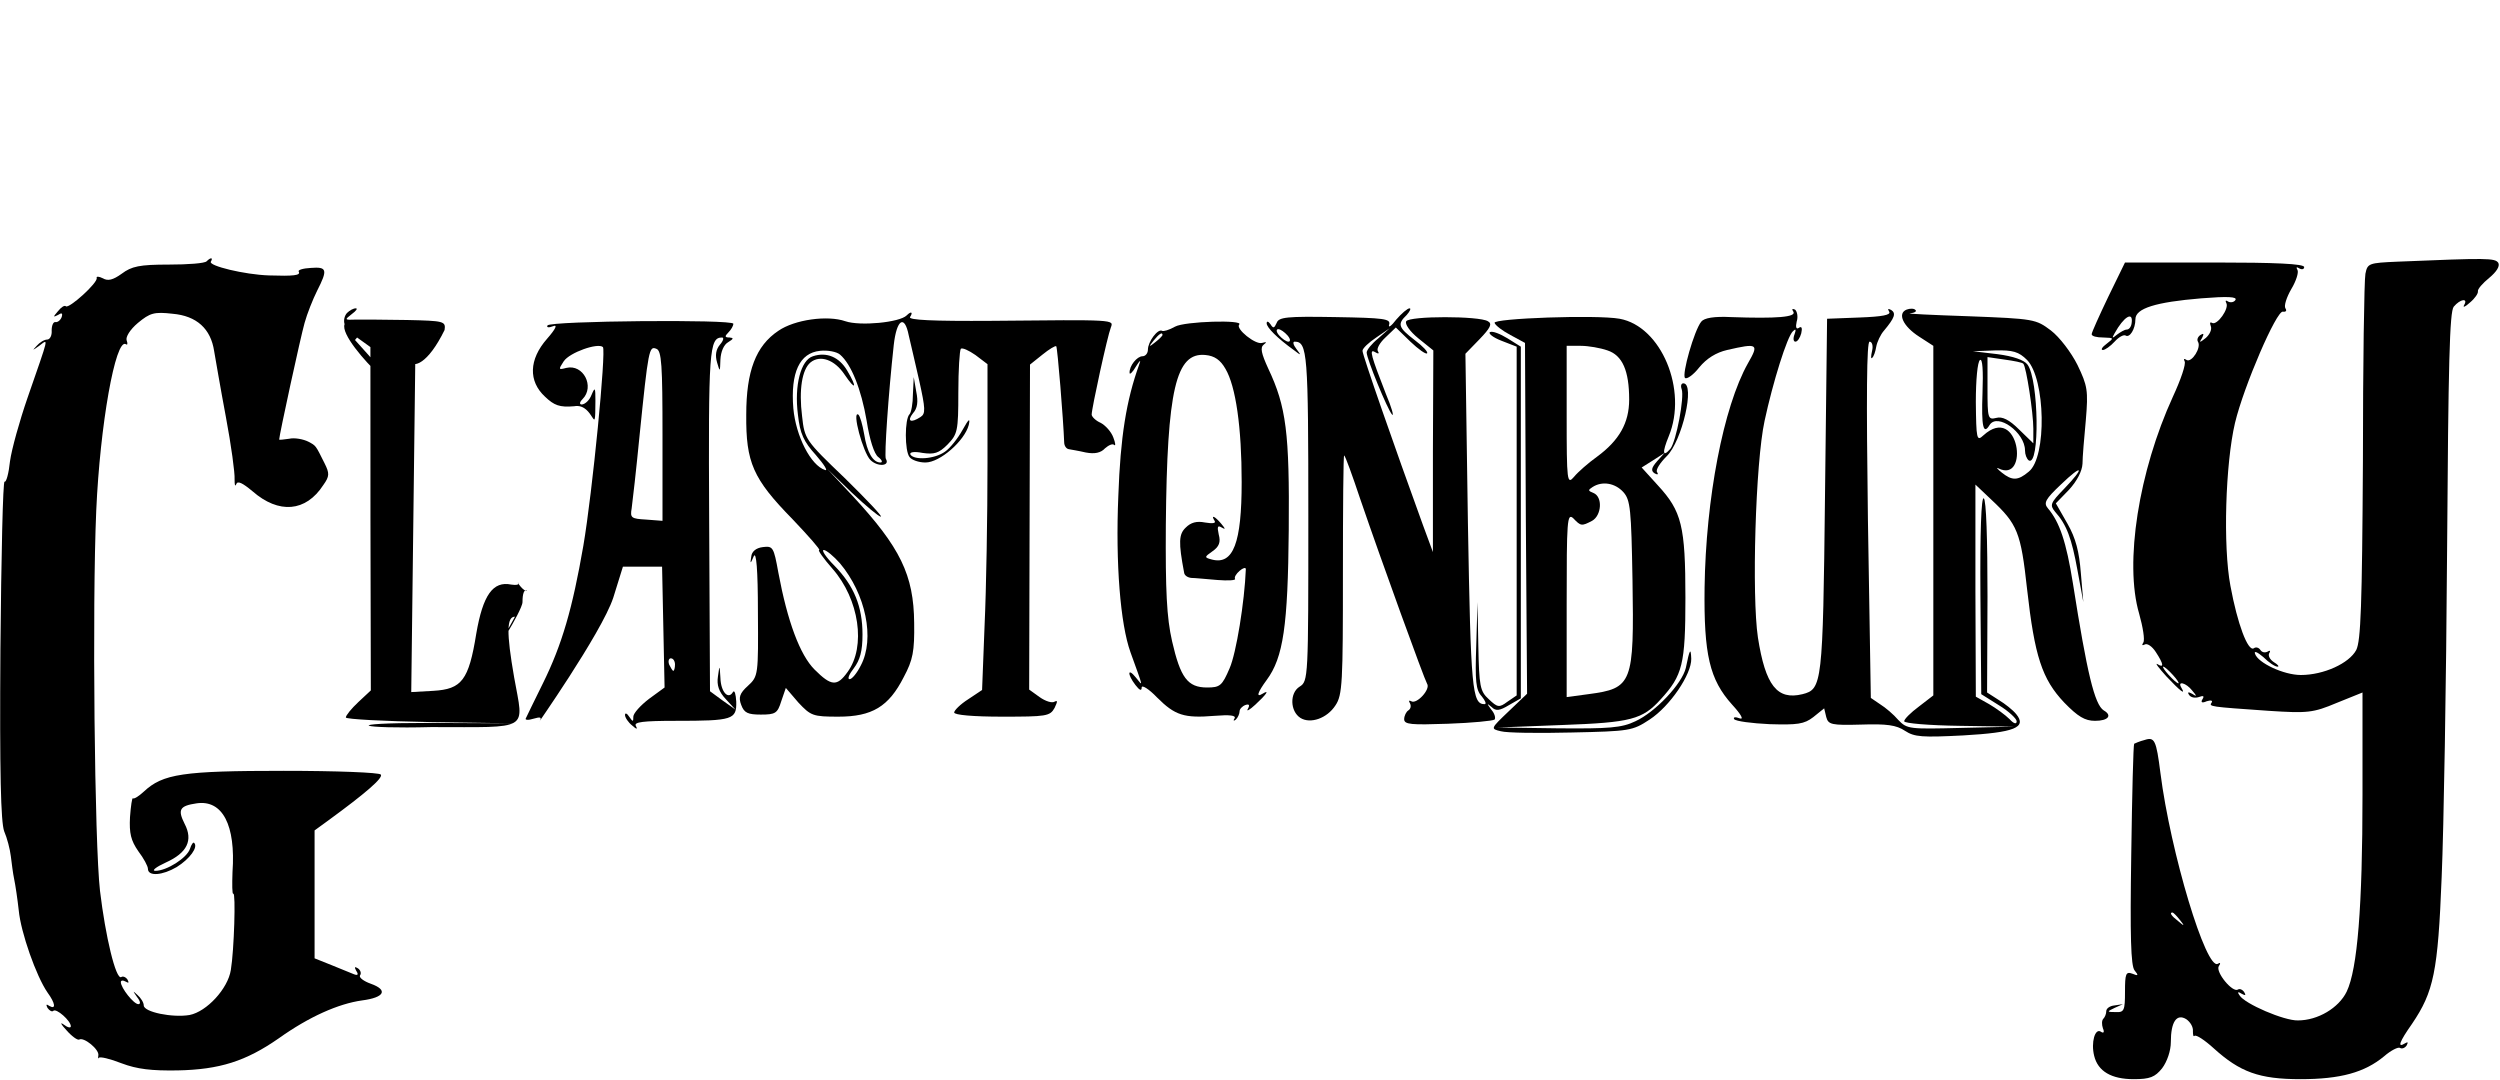
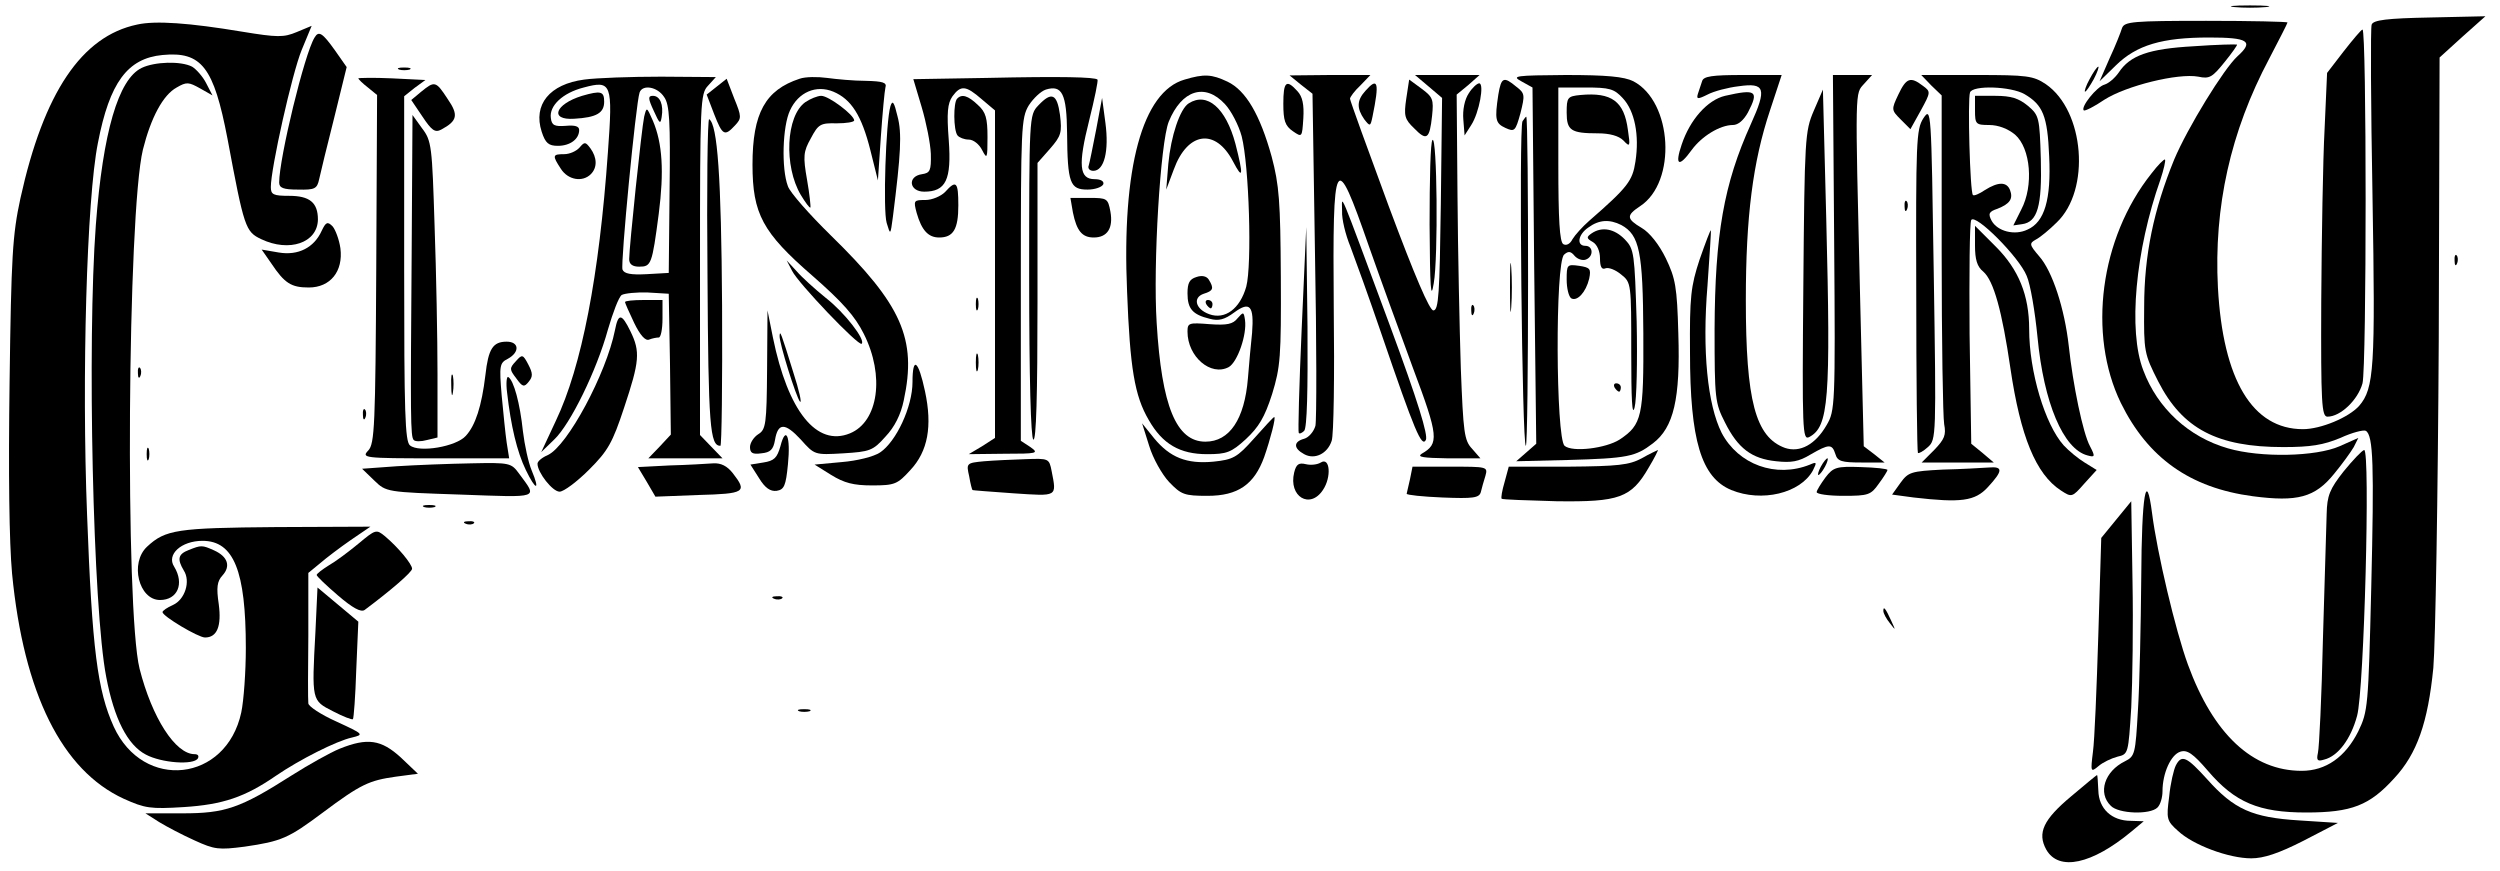
- <svg xmlns="http://www.w3.org/2000/svg" version="1.0" width="600pt" height="259pt" viewBox="0 0 600 259" preserveAspectRatio="xMidYMid meet" id="svg262">
-   <defs id="defs262" />
-   <g transform="translate(0,259) scale(0.1,-0.1)" fill="#000000" stroke="none" id="g262">
-     <path d="m 496,1963 c -4,-5 -45,-8 -91,-8 -70,0 -89,-4 -113,-22 -21,-15 -33,-18 -45,-11 -10,5 -16,5 -15,1 4,-11 -67,-75 -74,-68 -3,3 -11,-2 -19,-12 -12,-14 -12,-15 0,-9 9,6 12,5 9,-5 -3,-8 -10,-13 -15,-12 -5,1 -9,-8 -9,-20 1,-12 -4,-22 -11,-22 -7,0 -18,-7 -25,-15 -11,-12 -11,-12 6,0 23,17 25,28 -28,-125 -19,-55 -38,-123 -42,-152 -3,-29 -9,-51 -13,-49 -4,3 -8,-179 -10,-402 -2,-299 1,-415 9,-437 7,-16 14,-43 16,-60 2,-16 5,-41 8,-55 3,-14 8,-48 11,-75 5,-53 42,-158 69,-197 19,-26 21,-42 4,-32 -7,5 -8,3 -4,-5 5,-7 11,-10 14,-7 7,7 42,-24 42,-37 0,-5 -8,-3 -17,4 -10,7 -7,1 6,-13 13,-15 27,-25 31,-23 11,7 49,-24 46,-38 -1,-6 -1,-9 1,-6 2,4 27,-2 55,-13 37,-14 72,-18 134,-17 101,2 164,22 243,77 73,52 143,83 200,91 54,7 63,25 21,40 -17,6 -29,15 -26,20 4,5 1,13 -5,17 -8,5 -9,3 -4,-6 6,-9 4,-12 -6,-8 -8,3 -32,13 -54,22 l -40,16 v 154 153 l 33,24 c 89,65 132,102 126,110 -3,5 -107,9 -233,9 -242,0 -290,-7 -336,-50 -12,-11 -23,-18 -26,-16 -2,2 -5,-18 -7,-45 -2,-39 2,-56 20,-82 13,-17 23,-36 23,-42 0,-19 35,-16 69,4 32,20 52,48 42,58 -2,3 -7,-4 -10,-14 -7,-22 -56,-53 -83,-53 -10,0 1,9 25,20 51,23 66,53 45,93 -17,34 -12,43 29,49 62,9 94,-52 86,-165 -1,-30 -1,-54 2,-52 6,4 2,-135 -6,-183 -7,-45 -58,-100 -99,-108 -41,-7 -110,7 -110,23 0,7 -7,18 -15,25 -12,11 -12,11 -1,-5 8,-10 9,-17 3,-17 -11,0 -42,39 -42,53 0,4 5,5 12,1 7,-4 8,-3 4,5 -4,6 -11,9 -15,6 -13,-7 -38,98 -51,207 -13,113 -19,682 -9,913 9,204 46,414 71,399 4,-3 5,1 2,9 -3,8 8,26 27,42 29,24 39,27 83,22 58,-5 92,-36 100,-90 3,-17 15,-88 28,-157 13,-69 22,-136 21,-150 0,-14 1,-19 4,-12 3,9 15,3 39,-17 63,-55 128,-50 170,15 15,21 15,28 3,52 -22,44 -20.236,41.92 -39,52 -12,6 -33,10 -46,7 -13,-2 -24,-3 -24,-2 0,10 52,249 61,280 6,22 20,57 30,77 26,51 24,58 -15,55 -19,-1 -32,-5 -29,-9 5,-9 -12,-11 -72,-9 -58,2 -145,23 -139,33 6,10 0,11 -10,1 z" id="path6" />
-     <path d="M5754 1962 c-69 -3 -72 -4 -77 -29 -3 -15 -6 -218 -6 -451 -2 -344 -5 -430 -16 -452 -17 -32 -78 -60 -133 -60 -41 0 -103 29 -110 51 -3 8 6 4 20 -8 13 -13 28 -23 34 -23 5 0 1 5 -9 11 -9 6 -14 15 -11 21 4 6 2 8 -4 4 -6 -3 -13 -2 -17 4 -4 6 -11 8 -16 4 -14 -8 -39 58 -56 150 -18 95 -12 293 11 391 21 88 100 271 115 267 7 -1 10 2 6 8 -4 6 3 27 14 46 12 20 18 40 15 46 -4 7 -2 8 4 4 7 -4 12 -2 12 3 0 8 -70 11 -215 11 l-215 0 -40 -82 c-22 -46 -40 -86 -40 -90 0 -5 12 -8 28 -8 26 -1 26 -1 8 -15 -11 -8 -15 -15 -9 -15 5 0 18 9 28 20 10 11 21 17 26 15 10 -7 24 15 24 39 0 26 49 41 158 50 63 5 87 4 82 -4 -3 -5 -11 -7 -17 -4 -6 4 -8 3 -5 -3 8 -13 -22 -55 -34 -48 -5 3 -6 0 -3 -8 3 -8 -3 -20 -12 -28 -15 -12 -17 -12 -9 0 5 10 4 12 -4 7 -6 -4 -9 -11 -6 -16 9 -14 -15 -51 -27 -44 -6 4 -8 3 -5 -3 4 -6 -9 -44 -28 -85 -82 -179 -117 -399 -81 -521 9 -32 14 -63 10 -69 -4 -6 -3 -8 3 -5 6 4 18 -4 27 -18 19 -29 20 -39 4 -29 -7 4 3 -9 21 -29 34 -36 48 -47 36 -27 -10 17 12 11 26 -7 12 -14 12 -16 0 -8 -9 5 -12 4 -7 -3 4 -6 14 -8 23 -5 11 4 14 3 9 -5 -5 -8 -1 -10 10 -5 10 3 15 2 12 -3 -7 -10 -6 -10 137 -20 93 -6 106 -5 163 19 l62 25 0 -245 c0 -268 -12 -419 -38 -473 -19 -39 -69 -69 -117 -69 -33 -1 -128 40 -140 60 -6 8 -4 10 5 4 9 -5 11 -4 6 4 -4 6 -11 9 -15 6 -13 -8 -54 42 -46 56 5 7 4 10 -2 6 -28 -18 -114 268 -138 458 -10 79 -14 87 -38 79 -12 -3 -23 -8 -25 -9 -2 -2 -5 -121 -7 -266 -3 -197 -1 -267 8 -278 10 -12 9 -14 -5 -8 -16 6 -18 0 -18 -43 0 -45 -2 -50 -22 -49 -22 0 -22 1 -3 10 l20 9 -20 -3 c-11 -1 -20 -7 -20 -14 0 -6 -3 -14 -7 -18 -4 -4 -4 -14 -1 -23 4 -9 2 -13 -5 -8 -14 9 -24 -26 -16 -58 9 -37 41 -56 95 -56 39 0 51 5 68 26 12 16 21 42 21 63 0 49 14 69 37 55 10 -7 17 -19 16 -29 0 -9 1 -14 4 -11 4 3 24 -10 46 -30 63 -57 109 -74 208 -74 96 0 154 16 201 55 16 14 34 23 38 20 5 -3 12 0 16 6 4 8 3 9 -4 5 -19 -12 -14 3 17 47 52 77 62 124 71 352 5 116 11 467 13 782 3 451 6 575 16 587 16 19 35 21 25 4 -4 -7 2 -5 14 6 12 10 20 22 19 27 -1 5 11 19 27 32 18 15 26 28 22 36 -8 12 -26 12 -242 3z m-638 -147 c-1 -9 -6 -16 -12 -16 -5 0 -15 -6 -23 -12 -12 -10 -13 -9 -6 3 22 40 45 54 41 25z m99 -845 c10 -11 16 -20 13 -20 -3 0 -13 9 -23 20 -10 11 -16 20 -13 20 3 0 13 -9 23 -20z m16 -587 c13 -16 12 -17 -3 -4 -17 13 -22 21 -14 21 2 0 10 -8 17 -17z" id="path8" />
-     <path d="m 833,1839 c -6,-6 -9,-18 -6,-27 -17.976,-46.609 230.163,-263.003 25,-38 l 5,6 32,-23 c -0.399,-274.668 0.333,-549.333 1,-824 l -30,-28 c -17,-16 -30,-32 -30,-37 0,-4 91,-9 203,-11 l 202,-3 -204,1 c -222,0 -166.827,-14.631 4,-10 241,0 222,-11 199,119 -19,109 -18,146 2,146 -70.287,-124.232 18,14 18,35 0,21 4,31 11,28 -7.123,-5.853 -27.456,24.582 -21,18 3,-4 -5,-6 -17,-4 -44,9 -68,-25 -84,-118 -18,-112 -35,-133 -103,-137 l -53,-3 5,410 5,411 24,19 c 13,11 29,20 34,20 -125.56,-23.011 -69.568,-157.104 12,9 3,21 -1,22 -90,24 -50,1 -105,1 -122,1 -28,-1 -29,-1 -11,13 11,8 15,14 10,14 -6,0 -15,-5 -21,-11 z" id="path12" />
-     <path d="M3351 1823 c-12 -16 -20 -21 -17 -12 4 14 -12 16 -130 18 -116 2 -135 0 -140 -14 -6 -13 -8 -14 -15 -3 -5 7 -9 8 -9 2 0 -10 26 -36 65 -64 18 -14 19 -14 6 3 -7 9 -9 17 -4 17 31 0 33 -26 33 -420 0 -388 0 -395 -21 -408 -24 -15 -23 -59 2 -75 24 -15 64 -1 84 30 17 25 18 55 18 316 0 158 1 286 3 284 3 -2 20 -49 38 -103 52 -152 154 -433 161 -445 9 -13 -25 -50 -38 -42 -5 3 -7 1 -3 -5 3 -6 2 -13 -4 -17 -5 -3 -10 -13 -10 -21 0 -13 17 -14 105 -11 58 2 108 7 112 10 3 4 0 15 -8 24 -11 15 -11 16 1 6 10 -10 19 -9 42 5 l28 16 0 422 0 422 -32 20 c-18 11 -36 18 -42 15 -5 -3 7 -13 28 -21 l36 -14 0 -419 0 -418 -22 -15 c-20 -15 -24 -14 -45 6 -21 19 -23 31 -25 127 l-2 106 -3 -104 c-3 -86 -1 -107 13 -122 9 -11 12 -19 7 -19 -30 0 -33 35 -40 434 l-6 407 34 35 c26 27 31 37 20 43 -21 13 -188 13 -196 0 -4 -6 8 -24 29 -41 l36 -29 -1 -242 0 -242 -24 65 c-69 190 -145 408 -145 418 0 6 15 20 33 32 l32 22 -27 -24 c-16 -13 -28 -28 -28 -34 0 -15 50 -137 61 -149 5 -5 -1 17 -15 50 -35 90 -41 109 -26 100 8 -5 11 -4 7 2 -4 6 5 21 18 33 l25 24 35 -34 c19 -18 37 -31 40 -28 3 3 -10 17 -30 32 -39 30 -42 38 -19 60 8 9 11 16 7 16 -5 0 -19 -12 -32 -27z m-261 -38 c7 -8 8 -15 2 -15 -5 0 -15 7 -22 15 -7 8 -8 15 -2 15 5 0 15 -7 22 -15z" id="path28" />
-     <path d="m 4304,1842 c 8,-13 -39,-17 -150,-13 -40,2 -64,-2 -71,-11 -17,-21 -47,-127 -39,-135 4,-4 20,7 34,25 18,22 41,36 67,42 74,17 77,15 50,-32 -59,-105 -101,-325 -104,-538 -2,-161 12,-221 66,-281 22,-24 29,-37 18,-33 -10,4 -16,3 -13,-2 4,-5 42,-10 85,-12 67,-2 83,0 105,17 l 26,21 5,-21 c 5,-18 12,-20 84,-18 61,2 84,-1 105,-15 23,-15 41,-16 140,-11 123,7 153,19 127,51 -8,10 -27,25 -42,34 l -28,18 1,230 c 0,138 -3,233 -9,236 -6,4 -9,-81 -8,-232 l 2,-238 43,-27 c 23,-14 42,-32 42,-38 0,-8 -7,-6 -17,5 -10,10 -32,26 -49,36 l -32,18 -1,255 v 254 l 38,-36 c 63,-59 71,-78 86,-215 18,-161 36,-216 89,-272 33,-34 50,-44 74,-44 32,0 42,13 21,25 -22,14 -40,89 -74,305 -16,100 -32,147 -60,180 -11,13 -6,22 31,57 53,51 59,43 8,-10 -33,-34 -35,-39 -22,-55 28,-31 40,-64 54,-141 l 14,-76 -6,70 c -4,51 -12,83 -32,118 l -28,49 32,33 c 19,21 31,44 32,62 0,15 4,63 8,105 6,71 4,82 -20,132 -15,30 -43,67 -64,83 -36,27 -40,28 -197,34 -88,3 -151,6 -141,7 11,1 17,5 13,8 -3,4 -13,4 -21,1 -23,-9 -9,-40 30,-65 l 34,-22 V 1340 921 l -35,-27 c -19,-14 -35,-30 -35,-35 0,-5 60,-10 133,-11 l 132,-2 -129,-3 c -123,-3 -129,-3 -150,19 -11,13 -31,30 -44,38 l -22,15 -7,428 c -4,299 -3,427 4,427 6,0 9,-10 6,-22 -3,-13 -3,-20 0,-17 4,3 8,15 10,27 2,11 10,29 19,39 25,30 29,41 17,49 -8,4 -9,3 -5,-4 5,-8 -17,-12 -71,-14 l -78,-3 -5,-425 c -5,-453 -7,-464 -54,-476 -61,-15 -89,21 -107,136 -15,100 -6,419 16,520 20,93 54,202 68,215 7,7 8,4 4,-7 -4,-10 -3,-18 2,-18 5,0 11,9 14,20 3,13 1,18 -6,13 -6,-4 -8,2 -5,15 4,12 1,25 -4,29 -7,3 -8,1 -4,-5 z m 561,-116 c 44,-45 48,-233 4,-268 -26,-22 -40,-22 -65,-2 -10,8 -14,13 -8,10 75.295,-37.647 50.448,157.589 -36,79 -16,-15 -17,-9 -18,80 0,53 4,97 10,101 6,4 8,-24 6,-80 -3,-80 2,-101 17,-76 19,30 85,-18 85,-61 0,-10 4,-20 9,-24 27,-16 24,194 -3,230 -8,11 -34,20 -72,25 l -59,7 53,2 c 43,1 57,-3 77,-23 z m -9,-9 c 7,-7 24,-118 24,-156 v -35 l -34,33 c -24,24 -41,32 -55,28 -20,-5 -21,-1 -21,70 v 76 l 41,-6 c 22,-3 43,-7 45,-10 z" id="path35" />
-     <path d="M2176 1833 c-17 -17 -112 -26 -147 -14 -43 15 -122 4 -161 -23 -54 -36 -77 -97 -77 -201 -1 -115 16 -154 111 -251 39 -41 68 -74 64 -74 -4 0 10 -20 32 -45 64 -73 81 -187 36 -248 -25 -35 -39 -34 -79 6 -35 35 -65 115 -87 233 -11 61 -13 64 -37 61 -17 -2 -27 -11 -28 -23 -3 -18 -2 -18 6 1 6 13 10 -32 10 -134 1 -151 1 -154 -24 -177 -20 -18 -23 -28 -16 -46 7 -19 16 -23 47 -23 35 0 40 3 49 32 l11 32 30 -35 c30 -32 35 -34 96 -34 81 0 121 24 157 95 22 41 26 62 25 130 -1 115 -33 181 -148 305 l-61 65 60 -58 c33 -31 64 -57 69 -57 5 0 -35 42 -87 93 -94 90 -96 93 -102 148 -8 64 0 112 20 129 23 19 58 7 82 -29 27 -40 31 -32 6 10 -19 32 -49 45 -82 34 -29 -9 -45 -70 -36 -140 5 -46 14 -65 43 -97 20 -23 30 -39 22 -36 -34 11 -70 81 -76 148 -7 86 15 133 64 138 18 2 40 -2 48 -9 27 -23 51 -83 64 -159 7 -45 18 -80 28 -87 9 -7 11 -13 5 -13 -18 0 -32 24 -39 68 -4 23 -10 44 -14 47 -16 10 11 -91 29 -109 17 -17 48 -15 37 3 -4 7 6 154 19 273 7 62 26 74 36 23 4 -16 15 -65 25 -108 15 -68 16 -80 3 -88 -23 -15 -33 -10 -18 9 11 12 13 28 8 52 l-6 35 -2 -41 c0 -22 -4 -44 -8 -48 -12 -11 -12 -89 0 -103 5 -7 22 -13 38 -13 35 0 94 52 104 90 4 18 0 15 -15 -12 -11 -20 -30 -44 -42 -52 -25 -18 -74 -21 -83 -7 -3 6 9 8 29 4 28 -4 39 -1 60 20 24 25 26 32 26 125 0 54 3 101 6 105 4 3 19 -4 35 -15 l29 -22 0 -235 c0 -130 -3 -306 -7 -392 l-6 -155 -33 -22 c-19 -12 -34 -27 -34 -32 0 -6 46 -10 115 -10 106 0 115 1 126 21 7 15 8 19 0 15 -6 -4 -22 1 -36 11 l-25 18 1 390 1 390 30 24 c16 13 31 22 33 20 3 -3 17 -176 19 -230 0 -9 5 -16 11 -17 5 -1 24 -4 41 -8 21 -4 36 -1 46 10 9 8 19 12 22 8 4 -3 3 5 -2 18 -5 14 -19 29 -30 35 -12 5 -22 15 -22 20 0 15 38 189 46 209 7 19 13 19 -285 16 -144 -1 -201 2 -197 9 8 12 3 15 -8 4z m-160 -595 c62 -74 84 -181 50 -245 -9 -18 -21 -33 -27 -33 -6 0 -1 12 10 26 15 20 21 41 21 81 0 67 -20 117 -68 166 -20 20 -31 37 -25 37 6 0 24 -15 39 -32z" id="path39" />
-     <path d="M3587 1815 c2 -6 19 -19 38 -29 l35 -19 2 -421 3 -421 -44 -42 c-44 -42 -44 -42 -19 -48 14 -4 90 -5 170 -3 139 3 146 4 187 31 49 32 101 109 100 146 -1 28 -4 23 -13 -22 -9 -38 -73 -106 -121 -128 -33 -16 -64 -18 -185 -17 l-145 2 155 6 c164 6 192 13 236 62 52 57 59 83 59 243 0 173 -9 208 -66 270 l-39 43 27 17 28 18 -18 -20 c-14 -16 -15 -23 -6 -29 7 -4 10 -3 6 3 -4 5 7 22 23 38 37 36 69 175 40 175 -5 0 -7 -6 -4 -14 7 -19 -13 -125 -27 -143 -19 -22 -20 -9 -4 30 46 111 -18 264 -118 282 -55 10 -305 1 -300 -10z m271 -66 c36 -12 52 -49 52 -118 0 -56 -24 -98 -77 -137 -21 -15 -46 -37 -55 -48 -17 -20 -18 -13 -18 147 l0 167 34 0 c18 0 47 -5 64 -11z m38 -340 c17 -19 19 -41 22 -211 4 -249 0 -260 -106 -274 l-52 -7 0 222 c0 202 1 221 16 207 18 -19 20 -19 45 -6 23 13 26 58 3 67 -13 5 -13 7 -2 14 23 15 54 10 74 -12z" id="path42" />
-     <path d="m 1314,1809 c -3,-5 3,-6 13,-2 12,5 7,-6 -14,-30 -44,-50 -45,-102 -5,-139 22,-21 35,-26 70,-23 48.874,9.157 50.389,-84.614 51,13 0,32 -1,34 -9,15 -11.525,-29.966 -40.193,-29.193 -22,-11 30,30 2,85 -39,75 -19,-5 -19,-4 -6,16 14,21 82,45 94,34 8,-9 -25,-348 -47,-477 -26,-150 -51,-237 -97,-330 -20,-41 -39,-79 -41,-84 -3,-4 6,-5 18,-1 17,5 21,4 15,-6 -17.575,-24.605 148.986,211.485 177,297 l 23,74 h 47 47 l 3,-145 3,-145 -37,-27 c -21,-16 -38,-35 -38,-43 0,-13 -1,-13 -10,0 -5,8 -10,10 -10,4 0,-6 8,-18 17,-25 11,-10 14,-10 9,-1 -5,9 16,12 96,12 137,0 146,3 145,46 -1,18 -4,29 -8,23 -11,-19 -29,0 -30,34 -2,32 -2,32 -6,3 -3,-20 2,-36 19,-54 l 23,-25 -31,22 -30,22 -2,411 c -2,408 0,438 31,438 5,0 3,-8 -5,-17 -10,-12 -12,-26 -7,-43 7,-24 7,-23 8,7 1,19 8,36 19,42 13,8 13,10 3,11 -12,0 -12,3 -3,12 7,7 12,16 12,21 0,11 -439,7 -446,-4 z m 276,-265 v -204 l -39,3 c -36,2 -39,4 -35,27 2,14 11,93 19,175 21,207 23,215 40,208 13,-4 15,-39 15,-209 z m 30,-549 c 0,-8 -2,-15 -4,-15 -2,0 -6,7 -10,15 -3,8 -1,15 4,15 6,0 10,-7 10,-15 z" id="path50" />
-     <path d="M2820 1806 c-14 -8 -28 -12 -31 -10 -10 6 -34 -26 -34 -45 0 -9 -6 -16 -13 -16 -13 0 -32 -23 -31 -40 0 -5 7 1 15 15 10 16 13 18 8 5 -31 -86 -45 -174 -50 -315 -7 -163 5 -308 29 -375 32 -89 31 -83 13 -61 -20 25 -21 8 -1 -18 10 -13 15 -15 15 -6 0 7 17 -3 37 -24 43 -43 65 -50 138 -44 37 3 52 1 48 -6 -4 -6 -2 -7 3 -3 5 5 9 14 9 20 0 5 6 12 14 15 9 3 11 0 6 -9 -5 -8 4 -3 18 10 27 25 35 37 17 26 -16 -10 -12 3 10 33 40 54 51 130 53 360 2 233 -6 296 -49 387 -17 37 -20 51 -11 58 8 6 7 7 -4 4 -16 -5 -64 34 -55 44 13 12 -131 8 -154 -5z m-30 -20 c0 -2 -8 -10 -17 -17 -16 -13 -17 -12 -4 4 13 16 21 21 21 13z m151 -81 c25 -42 39 -141 39 -272 0 -146 -20 -199 -71 -186 -19 5 -19 6 1 20 16 11 20 22 15 40 -4 19 -3 23 7 17 10 -6 9 -3 -1 9 -15 18 -26 23 -16 7 4 -6 -5 -7 -23 -4 -20 4 -34 0 -46 -12 -17 -16 -18 -35 -4 -109 1 -6 8 -11 17 -12 9 0 37 -3 63 -5 25 -2 45 -1 42 3 -2 4 3 12 11 19 8 7 15 9 15 4 -3 -78 -23 -202 -39 -238 -18 -42 -23 -46 -54 -46 -47 0 -64 24 -84 111 -13 57 -16 121 -15 279 3 325 24 415 95 408 22 -2 36 -12 48 -33z" id="path53" />
+ <svg xmlns="http://www.w3.org/2000/svg" version="1.0" width="600pt" height="209pt" viewBox="0 0 600 209" preserveAspectRatio="xMidYMid meet">
+   <g transform="translate(0,209) scale(0.1,-0.1)" fill="#000000" stroke="none">
+     <path d="M5363 2073 c20 -2 54 -2 75 0 20 2 3 4 -38 4 -41 0 -58 -2 -37 -4z" />
+     <path d="M5692 2031 c-3 -7 -2 -193 2 -412 7 -412 4 -461 -32 -503 -25 -28 -92 -56 -135 -56 -121 0 -192 118 -204 340 -10 193 30 374 123 549 24 46 44 85 44 87 0 2 -88 4 -195 4 -177 0 -196 -2 -202 -17 -3 -10 -16 -43 -30 -73 l-24 -55 39 38 c50 49 111 67 224 67 94 0 108 -9 68 -45 -33 -30 -120 -172 -152 -248 -49 -120 -72 -229 -72 -353 -1 -108 0 -113 34 -180 58 -113 141 -157 300 -157 66 0 96 5 137 22 28 13 56 20 61 17 18 -11 20 -83 13 -376 -7 -287 -8 -297 -31 -345 -31 -62 -78 -95 -136 -95 -118 0 -212 88 -273 255 -30 82 -74 269 -86 363 -14 109 -25 45 -26 -155 -1 -115 -4 -257 -8 -318 -6 -104 -7 -110 -31 -122 -49 -24 -66 -76 -34 -107 18 -19 94 -22 112 -4 7 7 12 24 12 39 0 43 20 88 43 95 16 5 30 -4 66 -46 65 -76 122 -100 236 -100 109 0 152 17 211 82 55 59 81 134 94 265 5 59 11 413 13 787 l2 678 55 50 55 49 -134 -3 c-102 -2 -135 -6 -139 -17z" />
+     <path d="M329 2031 c-133 -28 -224 -163 -280 -417 -19 -88 -22 -138 -26 -441 -3 -220 -1 -384 6 -460 28 -288 120 -472 268 -540 51 -23 64 -25 144 -20 94 6 147 24 221 75 57 39 146 84 183 92 29 7 28 8 -37 38 -38 17 -68 37 -68 44 -1 7 -1 81 0 163 l0 150 28 23 c15 13 48 38 74 56 l47 32 -227 -1 c-237 -2 -265 -6 -309 -47 -42 -39 -20 -128 31 -128 42 0 59 39 34 80 -19 29 17 62 68 62 75 0 104 -72 104 -257 0 -57 -5 -127 -11 -155 -36 -167 -235 -189 -306 -34 -39 86 -52 186 -64 508 -13 330 -1 759 26 893 28 145 71 203 155 211 94 9 123 -29 156 -201 40 -214 43 -223 81 -241 67 -32 135 -9 136 47 0 41 -20 57 -69 57 -38 0 -44 3 -44 21 0 45 51 273 74 329 l24 58 -36 -15 c-31 -13 -46 -13 -131 1 -126 21 -208 27 -252 17z" />
+     <path d="M5625 1967 l-40 -52 -6 -135 c-4 -74 -7 -260 -8 -412 -1 -248 1 -278 15 -278 31 0 73 40 84 80 10 39 10 851 0 849 -3 0 -23 -24 -45 -52z" />
+     <path d="M755 2000 c-24 -38 -85 -290 -85 -348 0 -13 10 -17 45 -17 41 -1 46 2 51 25 3 14 19 80 36 147 l30 122 -28 40 c-30 42 -39 48 -49 31z" />
+     <path d="M5265 1979 c-108 -6 -153 -22 -180 -63 -9 -13 -24 -26 -34 -29 -19 -5 -58 -54 -50 -62 3 -2 25 9 50 26 52 33 176 64 225 55 27 -6 34 -1 63 35 18 22 31 41 30 42 -2 1 -49 0 -104 -4z" />
+     <path d="M340 1927 c-56 -27 -93 -154 -110 -377 -21 -280 -7 -922 25 -1085 19 -100 51 -163 95 -186 37 -20 115 -26 125 -9 3 6 0 10 -8 10 -46 0 -102 87 -132 205 -35 140 -29 1093 8 1246 19 76 48 131 81 149 24 14 29 13 56 -2 l30 -17 -15 29 c-8 16 -24 34 -34 40 -27 14 -90 12 -121 -3z" />
+     <path d="M958 1923 c6 -2 18 -2 25 0 6 3 1 5 -13 5 -14 0 -19 -2 -12 -5z" />
+     <path d="M5015 1900 c-9 -16 -13 -30 -11 -30 3 0 12 14 21 30 9 17 13 30 11 30 -3 0 -12 -13 -21 -30z" />
+     <path d="M860 1902 c0 -2 10 -12 23 -22 l22 -18 -2 -417 c-2 -376 -4 -420 -19 -436 -17 -18 -12 -19 161 -19 l177 0 -6 38 c-3 20 -8 71 -12 113 -6 72 -5 78 15 88 29 16 27 41 -3 41 -33 0 -44 -17 -51 -80 -9 -75 -24 -121 -47 -146 -23 -26 -112 -41 -134 -23 -12 9 -14 81 -14 424 l0 414 25 20 26 19 -81 4 c-44 2 -80 1 -80 0z" />
+     <path d="M1402 1899 c-83 -11 -123 -60 -102 -125 9 -28 17 -34 39 -34 29 0 51 16 51 38 0 9 -10 12 -32 10 -27 -2 -34 1 -36 19 -4 29 28 60 79 73 67 18 70 10 58 -155 -21 -298 -63 -515 -125 -645 l-35 -75 31 30 c39 37 102 166 129 264 12 41 26 78 33 83 7 4 36 7 63 6 l50 -3 3 -169 2 -169 -27 -29 -27 -28 89 0 89 0 -27 28 -27 28 0 409 c0 389 1 410 19 429 l19 21 -131 1 c-73 0 -156 -3 -185 -7z m192 -42 c13 -18 15 -59 13 -222 l-2 -200 -53 -3 c-38 -2 -54 1 -58 11 -5 14 32 399 41 425 7 20 43 14 59 -11z" />
+     <path d="M1569 1824 c14 -31 16 -33 19 -15 5 30 -4 51 -21 51 -12 0 -12 -6 2 -36z" />
+     <path d="M1546 1810 c-6 -27 -36 -314 -36 -342 0 -12 8 -18 24 -18 29 0 31 5 47 127 13 101 9 169 -14 223 -15 34 -15 34 -21 10z" />
+     <path d="M1919 1901 c-82 -27 -113 -82 -113 -206 0 -118 24 -163 144 -267 72 -63 102 -97 123 -139 51 -101 35 -211 -33 -239 -80 -33 -149 53 -185 230 l-13 65 -1 -142 c-1 -131 -3 -144 -21 -155 -11 -7 -20 -21 -20 -31 0 -14 6 -18 27 -15 22 2 29 9 33 32 7 42 24 42 62 1 33 -37 33 -37 102 -33 63 4 71 6 101 40 22 23 37 53 44 87 32 148 -5 230 -175 396 -51 50 -98 103 -103 118 -16 42 -13 144 5 182 20 44 63 62 104 45 43 -18 68 -57 89 -141 l18 -72 7 104 c4 57 9 111 11 119 4 12 -6 15 -48 16 -28 0 -70 4 -92 7 -22 3 -52 3 -66 -2z" />
+     <path d="M2369 1903 l-177 -3 20 -67 c11 -37 21 -87 22 -112 1 -41 -2 -46 -21 -49 -36 -5 -31 -42 5 -42 52 0 66 28 59 124 -5 65 -3 88 9 105 20 27 32 26 70 -7 l32 -27 0 -393 0 -393 -31 -20 -32 -19 85 1 c80 0 84 1 63 16 l-23 15 0 387 c0 364 1 388 19 418 11 17 29 34 41 38 39 12 50 -10 51 -104 1 -121 7 -136 49 -136 18 0 35 6 38 13 2 7 -6 12 -21 12 -37 0 -40 34 -13 141 13 52 22 96 20 98 -6 6 -86 8 -265 4z" />
+     <path d="M2843 1899 c-101 -29 -151 -211 -138 -509 7 -184 18 -250 52 -308 33 -58 75 -82 140 -82 47 0 58 4 93 36 31 29 45 52 63 108 20 65 22 90 21 281 -1 182 -4 221 -22 289 -28 101 -62 159 -106 180 -38 18 -56 19 -103 5z m97 -59 c15 -16 33 -51 40 -77 18 -70 25 -309 11 -361 -15 -53 -51 -80 -89 -66 -33 12 -40 40 -13 49 23 7 25 13 12 34 -5 8 -16 11 -30 6 -16 -5 -21 -14 -21 -39 0 -37 12 -51 53 -61 22 -6 36 -2 59 15 38 28 48 16 43 -49 -3 -26 -7 -74 -10 -109 -8 -98 -44 -152 -102 -152 -70 0 -105 85 -117 285 -9 141 9 433 29 483 31 76 87 94 135 42z" />
+     <path d="M2853 1842 c-21 -13 -43 -79 -49 -145 l-5 -62 18 48 c33 91 100 100 142 20 24 -46 26 -36 6 42 -23 86 -68 125 -112 97z" />
+     <path d="M2895 1360 c3 -5 8 -10 11 -10 2 0 4 5 4 10 0 6 -5 10 -11 10 -5 0 -7 -4 -4 -10z" />
+     <path d="M2970 1326 c-11 -14 -25 -17 -67 -14 -50 4 -53 3 -53 -18 0 -60 56 -108 99 -85 21 12 44 78 39 113 -3 20 -4 20 -18 4z" />
+     <path d="M3122 1887 l28 -22 6 -386 c4 -212 4 -397 1 -411 -4 -14 -16 -28 -27 -31 -26 -7 -26 -23 0 -37 25 -14 56 1 66 32 5 13 7 156 5 320 -3 371 3 381 84 148 26 -74 74 -206 106 -293 62 -165 63 -182 21 -206 -12 -8 4 -10 62 -11 l79 0 -20 23 c-19 20 -21 39 -27 192 -3 94 -7 280 -8 414 l-2 244 28 23 27 24 -78 0 -77 0 32 -27 33 -28 -3 -255 c-3 -215 -5 -255 -18 -255 -9 0 -44 81 -107 250 -51 138 -93 254 -93 258 0 4 11 19 25 32 l24 25 -97 0 -97 -1 27 -22z" />
+     <path d="M3651 1895 l27 -15 4 -427 5 -428 -24 -21 -24 -21 123 3 c145 4 163 8 205 40 50 38 66 107 61 263 -3 113 -7 133 -30 181 -16 33 -39 62 -58 73 -37 22 -37 30 -4 52 89 58 78 251 -16 300 -22 11 -64 15 -162 15 -121 -1 -131 -2 -107 -15z m244 -41 c28 -30 40 -88 30 -152 -7 -46 -18 -61 -111 -142 -16 -14 -34 -34 -40 -44 -6 -12 -15 -16 -22 -12 -9 5 -12 60 -12 192 l0 184 65 0 c58 0 69 -3 90 -26z m-4 -304 c44 -24 52 -64 53 -260 1 -200 -3 -219 -57 -255 -33 -21 -113 -31 -132 -15 -21 18 -23 441 -1 459 10 9 16 8 25 -3 7 -8 19 -12 27 -9 19 7 18 33 -1 33 -22 0 -18 27 7 44 26 19 51 20 79 6z" />
+     <path d="M3793 1862 c-31 -3 -33 -6 -33 -42 0 -43 10 -50 75 -50 28 0 50 -6 61 -17 16 -17 17 -15 11 25 -9 69 -39 91 -114 84z" />
+     <path d="M3820 1530 c-13 -9 -13 -12 3 -21 10 -6 17 -22 17 -39 0 -20 4 -28 13 -24 8 3 25 -4 38 -15 24 -19 24 -22 24 -186 0 -114 2 -156 8 -133 5 18 7 111 5 206 -5 164 -6 174 -28 197 -25 26 -55 32 -80 15z" />
+     <path d="M3760 1419 c0 -21 5 -41 11 -45 14 -8 35 14 43 47 5 24 2 27 -24 31 -29 4 -30 3 -30 -33z" />
+     <path d="M3875 1160 c3 -5 8 -10 11 -10 2 0 4 5 4 10 0 6 -5 10 -11 10 -5 0 -7 -4 -4 -10z" />
+     <path d="M4085 1895 c-3 -8 -7 -22 -10 -30 -4 -13 -1 -14 23 -2 15 8 49 17 75 20 63 9 68 -5 29 -91 -65 -144 -86 -265 -87 -492 0 -167 1 -177 25 -224 31 -62 64 -87 123 -93 36 -4 54 -1 82 16 45 26 52 26 60 1 5 -17 15 -20 62 -20 l56 0 -25 20 -25 19 -9 368 c-12 499 -12 477 10 502 l19 21 -47 0 -47 0 3 -402 c3 -391 2 -404 -18 -438 -27 -47 -64 -67 -100 -55 -71 26 -94 113 -94 355 0 201 17 332 58 455 l28 85 -93 0 c-74 0 -95 -3 -98 -15z" />
+     <path d="M4635 1885 l25 -24 0 -379 c0 -209 3 -393 6 -410 5 -26 1 -36 -24 -62 l-30 -30 86 0 87 0 -27 23 -27 22 -4 263 c-1 144 0 267 4 274 10 16 115 -89 133 -134 9 -20 20 -86 26 -147 15 -158 62 -269 120 -284 18 -5 19 -3 6 22 -17 31 -41 148 -51 241 -10 89 -39 179 -71 215 -24 28 -24 31 -8 40 10 5 33 24 50 41 82 78 67 268 -26 332 -30 20 -45 22 -166 22 l-133 0 24 -25z m224 -21 c44 -26 55 -52 59 -149 5 -104 -11 -158 -52 -176 -31 -15 -72 -4 -86 21 -9 17 -7 22 14 29 30 12 38 24 30 45 -8 20 -28 20 -60 0 -13 -9 -27 -15 -29 -12 -7 6 -13 229 -7 246 6 18 98 15 131 -4z" />
+     <path d="M4740 1825 c0 -33 2 -35 34 -35 22 0 45 -9 62 -23 38 -33 45 -123 15 -180 l-19 -38 21 3 c37 5 48 43 45 156 -3 100 -4 105 -31 128 -22 18 -40 24 -78 24 l-49 0 0 -35z" />
+     <path d="M1720 1882 l-24 -19 18 -47 c20 -51 25 -54 50 -27 16 17 16 21 -2 65 l-18 47 -24 -19z" />
+     <path d="M3375 1853 c-6 -41 -4 -49 19 -71 30 -31 37 -26 43 30 4 39 2 45 -25 65 l-30 22 -7 -46z" />
+     <path d="M3596 1863 c-9 -60 -7 -69 17 -80 22 -10 24 -8 36 35 11 44 11 48 -10 64 -30 25 -36 23 -43 -19z" />
+     <path d="M4556 1863 c-17 -36 -17 -37 6 -60 l23 -23 25 45 c24 44 24 45 5 59 -30 23 -40 19 -59 -21z" />
+     <path d="M1011 1870 l-24 -20 27 -40 c22 -33 30 -39 45 -31 39 21 42 35 15 74 -28 43 -31 43 -63 17z" />
+     <path d="M3080 1841 c0 -40 4 -53 23 -66 22 -15 22 -15 25 31 2 33 -2 52 -14 65 -27 30 -34 23 -34 -30z" />
+     <path d="M3277 1872 c-21 -23 -21 -42 -3 -68 14 -18 15 -18 20 6 17 83 13 96 -17 62z" />
+     <path d="M3525 1866 c-10 -15 -15 -40 -13 -63 l3 -38 16 25 c19 29 32 100 19 100 -5 0 -17 -11 -25 -24z" />
+     <path d="M1397 1860 c-65 -20 -79 -59 -19 -55 54 3 72 14 72 41 0 25 -8 27 -53 14z" />
+     <path d="M4140 1860 c-42 -10 -84 -57 -104 -117 -17 -50 -7 -56 24 -13 24 33 68 60 99 60 13 0 26 12 36 30 27 52 20 57 -55 40z" />
+     <path d="M4353 1824 c-21 -49 -22 -65 -25 -421 -3 -349 -2 -370 14 -362 47 25 52 88 41 524 l-8 310 -22 -51z" />
+     <path d="M1933 1845 c-47 -33 -52 -154 -11 -223 11 -18 21 -32 23 -30 1 2 -2 32 -8 66 -10 57 -9 68 9 100 18 34 23 37 62 36 23 0 42 3 42 7 0 13 -61 59 -79 59 -9 0 -26 -7 -38 -15z" />
+     <path d="M2297 1853 c-9 -9 -9 -75 1 -88 4 -5 16 -10 27 -10 11 0 25 -11 32 -25 12 -23 13 -21 13 31 0 45 -4 60 -23 77 -24 23 -39 27 -50 15z" />
+     <path d="M2492 1837 c-22 -23 -22 -27 -22 -410 0 -246 4 -388 10 -392 7 -4 10 108 10 329 l0 335 30 34 c27 31 29 39 24 81 -7 51 -20 57 -52 23z" />
+     <path d="M2137 1835 c-11 -37 -18 -250 -9 -280 9 -30 9 -30 15 15 19 151 22 200 11 241 -8 34 -12 40 -17 24z" />
+     <path d="M2631 1780 c-8 -41 -16 -81 -18 -87 -3 -7 2 -13 11 -13 26 0 38 47 29 115 l-8 60 -14 -75z" />
+     <path d="M4616 1806 c-17 -27 -18 -54 -17 -414 0 -212 2 -387 4 -389 2 -2 13 4 24 14 20 18 20 25 14 418 -6 395 -6 399 -25 371z" />
+     <path d="M988 1484 c-3 -396 -3 -443 5 -450 3 -4 18 -4 32 0 l25 6 0 153 c0 83 -3 243 -7 355 -6 191 -7 204 -30 234 l-23 32 -2 -330z" />
+     <path d="M1698 1427 c2 -361 6 -407 31 -407 3 0 5 152 4 337 -2 309 -11 434 -31 447 -4 2 -6 -167 -4 -377z" />
+     <path d="M3654 1799 c-9 -15 -1 -779 8 -779 7 0 7 790 1 790 -1 0 -5 -5 -9 -11z" />
+     <path d="M3438 1754 c-5 -4 -7 -95 -7 -203 1 -154 3 -184 10 -141 11 63 8 355 -3 344z" />
+     <path d="M1391 1736 c-8 -9 -24 -16 -37 -16 -28 0 -29 -3 -8 -35 17 -27 52 -33 72 -13 16 16 15 40 -1 62 -12 16 -14 16 -26 2z" />
+     <path d="M5163 1673 c-123 -155 -153 -385 -73 -550 65 -132 166 -204 317 -224 107 -14 149 -3 195 54 19 23 40 52 47 64 l11 22 -45 -20 c-57 -25 -189 -28 -268 -5 -94 27 -169 96 -203 187 -37 95 -19 288 41 458 8 24 13 46 11 48 -2 2 -17 -13 -33 -34z" />
+     <path d="M2268 1629 c-10 -10 -31 -19 -47 -19 -28 0 -29 -1 -21 -31 12 -42 28 -59 54 -59 34 0 46 20 46 77 0 57 -5 62 -32 32z" />
+     <path d="M2575 1580 c9 -44 22 -60 50 -60 33 0 47 23 40 62 -6 32 -8 33 -51 33 l-45 0 6 -35z" />
+     <path d="M3221 1583 c-1 -18 8 -56 20 -85 11 -29 45 -123 74 -208 81 -237 97 -274 107 -256 6 11 -19 93 -86 274 -128 345 -115 314 -115 275z" />
+     <path d="M4571 1594 c0 -11 3 -14 6 -6 3 7 2 16 -1 19 -3 4 -6 -2 -5 -13z" />
+     <path d="M772 1536 c-18 -40 -56 -60 -103 -52 l-41 7 23 -33 c32 -48 48 -58 90 -58 52 0 83 39 76 94 -3 21 -12 45 -19 53 -12 12 -16 10 -26 -11z" />
+     <path d="M4740 1501 c0 -34 5 -51 20 -63 25 -22 45 -95 65 -232 24 -163 61 -254 121 -293 26 -17 27 -17 56 16 l30 33 -29 18 c-15 9 -38 28 -50 41 -45 50 -83 177 -83 279 0 81 -25 143 -80 198 l-50 50 0 -47z" />
+     <path d="M3124 1300 c-6 -135 -9 -247 -7 -249 2 -3 8 0 13 5 7 7 9 99 8 250 l-3 239 -11 -245z" />
+     <path d="M4079 1467 c-21 -64 -24 -89 -23 -222 0 -212 27 -301 99 -331 73 -30 166 -8 196 47 10 20 9 21 -7 14 -82 -33 -172 0 -212 76 -34 68 -47 197 -34 354 5 72 9 131 8 132 -1 2 -13 -30 -27 -70z" />
+     <path d="M3624 1400 c0 -52 1 -74 3 -47 2 26 2 68 0 95 -2 26 -3 4 -3 -48z" />
+     <path d="M5891 1464 c0 -11 3 -14 6 -6 3 7 2 16 -1 19 -3 4 -6 -2 -5 -13z" />
+     <path d="M1901 1440 c14 -29 160 -182 167 -175 10 9 -41 75 -86 110 -26 21 -58 50 -70 64 l-24 26 13 -25z" />
+     <path d="M2342 1360 c0 -14 2 -19 5 -12 2 6 2 18 0 25 -3 6 -5 1 -5 -13z" />
+     <path d="M1500 1365 c0 -2 10 -25 22 -50 14 -29 27 -44 36 -40 7 3 18 5 23 5 5 0 9 20 9 45 l0 45 -45 0 c-25 0 -45 -2 -45 -5z" />
+     <path d="M3531 1344 c0 -11 3 -14 6 -6 3 7 2 16 -1 19 -3 4 -6 -2 -5 -13z" />
+     <path d="M1476 1298 c-21 -105 -114 -278 -161 -300 -14 -6 -25 -15 -25 -21 0 -21 36 -67 53 -67 10 0 42 24 71 53 45 45 56 64 84 149 37 111 39 134 15 183 -21 43 -29 44 -37 3z" />
+     <path d="M1871 1284 c-1 -17 40 -148 49 -158 5 -5 -2 27 -16 70 -30 97 -32 102 -33 88z" />
+     <path d="M2342 1220 c0 -19 2 -27 5 -17 2 9 2 25 0 35 -3 9 -5 1 -5 -18z" />
+     <path d="M1238 1223 c-16 -17 -15 -20 1 -41 15 -21 19 -22 30 -8 10 12 10 20 -1 41 -13 25 -15 25 -30 8z" />
+     <path d="M2190 1173 c0 -59 -39 -143 -78 -169 -15 -10 -55 -20 -92 -23 l-65 -6 40 -25 c31 -19 53 -25 98 -25 55 0 61 3 92 37 42 45 53 105 35 189 -16 75 -30 85 -30 22z" />
+     <path d="M331 1194 c0 -11 3 -14 6 -6 3 7 2 16 -1 19 -3 4 -6 -2 -5 -13z" />
+     <path d="M1083 1165 c0 -22 2 -30 4 -17 2 12 2 30 0 40 -3 9 -5 -1 -4 -23z" />
+     <path d="M1217 1148 c9 -80 24 -143 45 -186 24 -50 35 -51 14 -1 -8 19 -17 61 -21 94 -7 67 -22 122 -35 130 -4 3 -6 -14 -3 -37z" />
+     <path d="M871 1094 c0 -11 3 -14 6 -6 3 7 2 16 -1 19 -3 4 -6 -2 -5 -13z" />
+     <path d="M3010 1038 c-41 -46 -50 -51 -98 -56 -64 -6 -104 10 -142 56 l-29 36 17 -54 c9 -30 31 -69 48 -87 29 -30 36 -33 92 -33 73 0 112 27 136 93 15 43 29 97 24 96 -2 0 -23 -23 -48 -51z" />
+     <path d="M1873 1019 c-8 -28 -15 -35 -41 -39 l-31 -5 21 -33 c14 -23 27 -32 42 -30 18 3 22 12 27 63 7 68 -5 95 -18 44z" />
+     <path d="M352 1000 c0 -14 2 -19 5 -12 2 6 2 18 0 25 -3 6 -5 1 -5 -13z" />
+     <path d="M3940 990 c-30 -16 -56 -19 -177 -20 l-142 0 -10 -37 c-6 -20 -9 -38 -7 -40 2 -2 61 -4 132 -6 150 -2 179 8 221 81 14 23 23 42 22 42 -2 -1 -20 -9 -39 -20z" />
+     <path d="M5625 959 c-34 -43 -40 -59 -41 -102 -1 -29 -5 -164 -9 -302 -3 -137 -9 -260 -12 -272 -4 -18 -1 -21 15 -16 33 8 64 49 79 105 17 61 32 638 17 638 -5 -1 -27 -24 -49 -51z" />
+     <path d="M2362 983 c-43 -4 -43 -5 -36 -36 3 -18 7 -33 8 -33 0 -1 45 -4 99 -8 106 -7 103 -9 91 53 -6 31 -7 31 -63 29 -31 -1 -75 -3 -99 -5z" />
+     <path d="M3170 980 c-8 -5 -24 -7 -36 -4 -17 4 -23 0 -28 -20 -14 -58 38 -89 69 -42 21 31 17 80 -5 66z" />
+     <path d="M4370 970 c-6 -11 -8 -20 -6 -20 3 0 10 9 16 20 6 11 8 20 6 20 -3 0 -10 -9 -16 -20z" />
+     <path d="M952 971 l-83 -6 29 -28 c29 -28 29 -28 207 -34 194 -7 185 -10 141 50 -19 26 -22 27 -115 25 -53 -1 -133 -4 -179 -7z" />
+     <path d="M1608 973 l-77 -4 21 -35 21 -36 103 4 c112 3 118 7 83 52 -14 18 -29 25 -47 24 -15 -1 -62 -4 -104 -5z" />
+     <path d="M3384 940 c-4 -16 -7 -32 -8 -35 0 -3 38 -7 86 -9 74 -3 88 -1 92 13 2 9 7 26 11 39 6 22 5 22 -85 22 l-90 0 -6 -30z" />
+     <path d="M4381 944 c-11 -15 -21 -31 -21 -35 0 -5 29 -9 64 -9 60 0 66 2 85 29 12 16 21 31 21 33 0 3 -29 6 -64 7 -58 2 -66 0 -85 -25z" />
+     <path d="M4663 963 c-77 -4 -83 -6 -102 -32 l-20 -28 52 -7 c113 -13 147 -9 178 25 36 39 37 50 2 47 -16 -1 -65 -4 -110 -5z" />
+     <path d="M5079 843 l-36 -44 -7 -232 c-4 -128 -9 -254 -13 -282 -6 -48 -5 -49 13 -34 10 9 31 19 46 23 26 6 26 7 33 118 3 62 5 199 3 304 l-3 191 -36 -44z" />
+     <path d="M1018 873 c6 -2 18 -2 25 0 6 3 1 5 -13 5 -14 0 -19 -2 -12 -5z" />
+     <path d="M1118 833 c7 -3 16 -2 19 1 4 3 -2 6 -13 5 -11 0 -14 -3 -6 -6z" />
+     <path d="M860 785 c-23 -19 -55 -43 -71 -52 -16 -10 -29 -20 -29 -23 0 -3 23 -25 51 -49 35 -30 55 -41 64 -35 63 47 114 91 114 99 0 11 -33 51 -65 78 -21 17 -22 17 -64 -18z" />
+     <path d="M453 770 c-26 -10 -28 -22 -12 -49 17 -26 3 -70 -26 -83 -14 -6 -25 -14 -25 -17 0 -10 86 -61 102 -61 29 0 40 27 33 80 -6 40 -4 55 9 69 20 22 13 45 -20 60 -29 13 -31 13 -61 1z" />
+     <path d="M757 573 c-9 -165 -9 -164 42 -190 25 -13 46 -21 48 -19 2 2 6 55 8 118 l5 116 -49 41 -49 41 -5 -107z" />
+     <path d="M1858 653 c7 -3 16 -2 19 1 4 3 -2 6 -13 5 -11 0 -14 -3 -6 -6z" />
+     <path d="M4520 624 c0 -6 7 -19 16 -30 14 -18 14 -18 3 6 -14 31 -19 36 -19 24z" />
+     <path d="M1918 383 c6 -2 18 -2 25 0 6 3 1 5 -13 5 -14 0 -19 -2 -12 -5z" />
+     <path d="M815 293 c-22 -9 -74 -38 -115 -64 -124 -79 -160 -91 -262 -91 l-89 0 33 -21 c18 -11 56 -31 85 -44 48 -22 58 -23 120 -15 89 13 105 20 188 82 91 68 111 77 175 86 l53 7 -41 39 c-47 43 -80 48 -147 21z" />
+     <path d="M5222 253 c-5 -10 -13 -43 -16 -75 -7 -53 -6 -58 21 -82 36 -34 122 -66 176 -66 30 0 66 12 125 42 l83 43 -93 6 c-112 7 -156 26 -221 99 -49 54 -61 60 -75 33z" />
+     <path d="M4971 179 c-67 -56 -82 -88 -60 -128 30 -53 110 -35 204 43 l30 25 -31 1 c-46 0 -77 29 -78 73 -1 21 -2 37 -3 37 -1 0 -29 -23 -62 -51z" />
  </g>
</svg>
